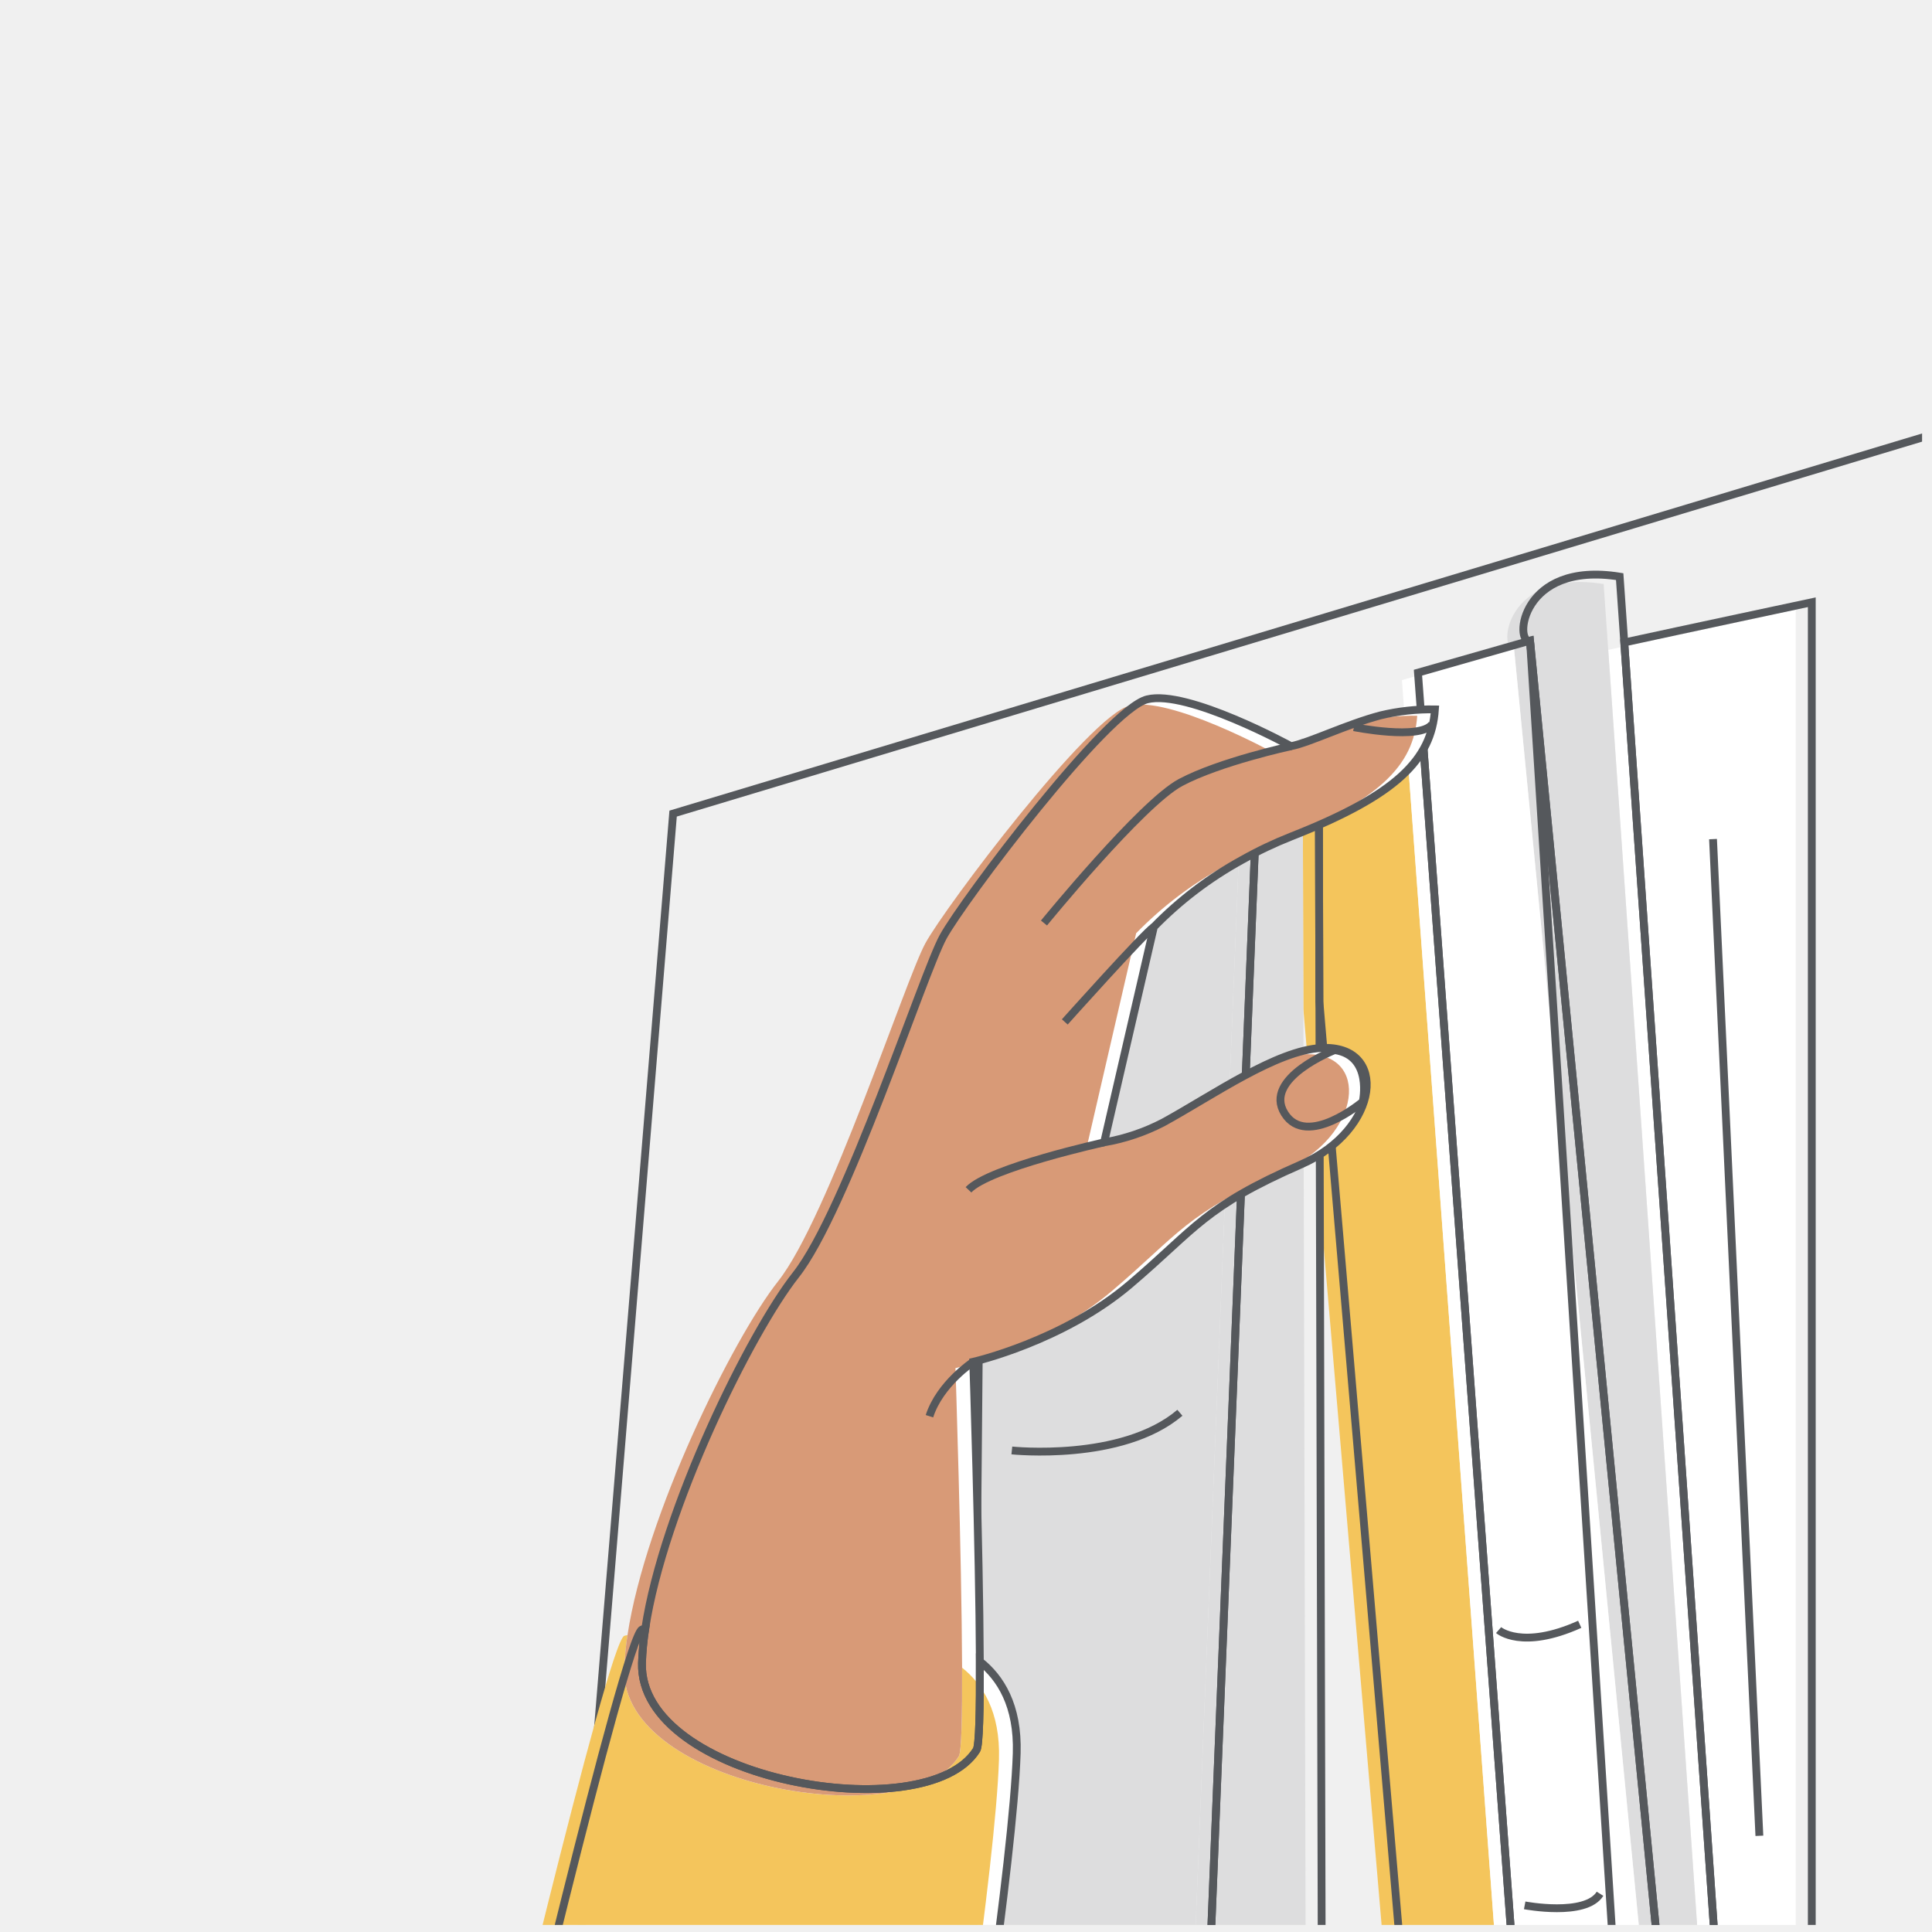
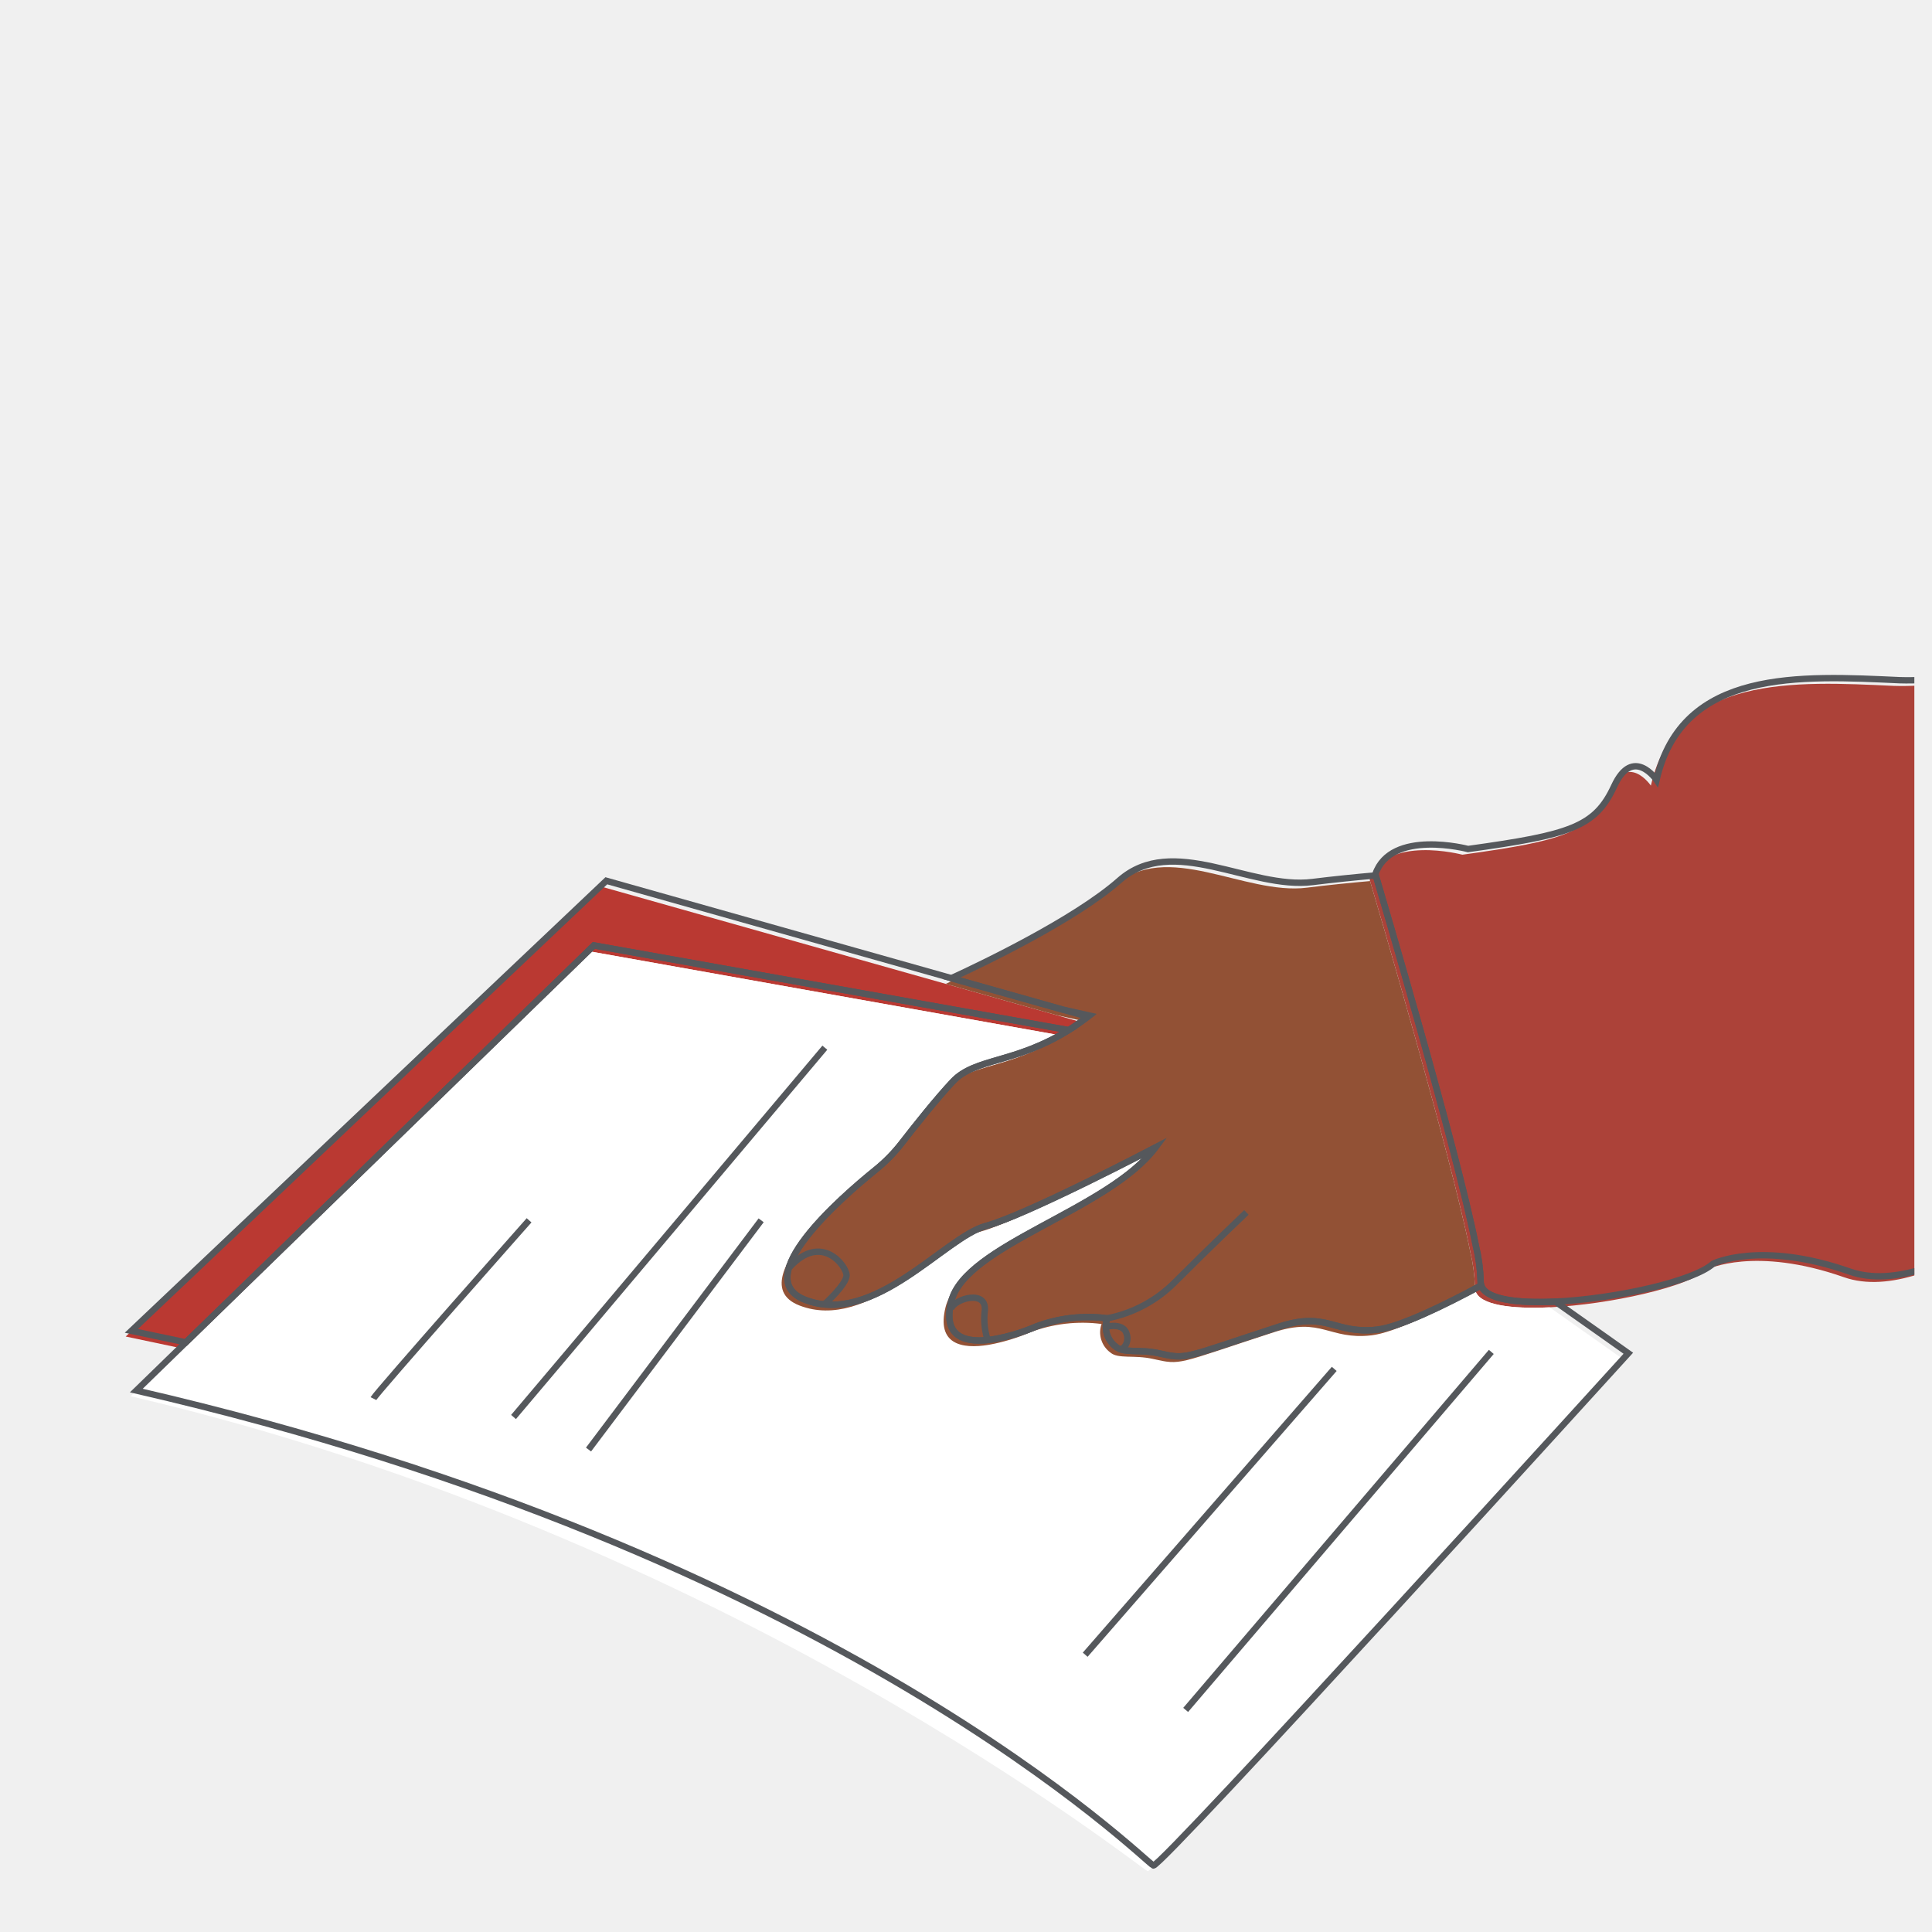
<svg xmlns="http://www.w3.org/2000/svg" id="Layer_1" data-name="Layer 1" viewBox="0 0 198.425 198.425">
  <defs>
-     <style>.cls-1,.cls-3,.cls-7{fill:none;}.cls-2{clip-path:url(#clip-path);}.cls-3,.cls-7{stroke:#55585c;stroke-miterlimit:10;stroke-width:0.803px;}.cls-3,.cls-4,.cls-5,.cls-6,.cls-8{fill-rule:evenodd;}.cls-4{fill:#fff;}.cls-5{fill:#ddddde;}.cls-6{fill:#f4c55c;}.cls-8{fill:#d89a77;}</style>
+     <style>.cls-1,.cls-10,.cls-2,.cls-8{fill:none;}.cls-10,.cls-2,.cls-8{stroke:#55585c;stroke-miterlimit:10;}.cls-2{stroke-width:1.044px;}.cls-3{clip-path:url(#clip-path);}.cls-4{fill:#ac4239;}.cls-5{fill:#ba3932;}.cls-6{fill:#fff;}.cls-7{fill:#925135;}.cls-8{stroke-width:0.655px;}.cls-9{clip-path:url(#clip-path-2);}.cls-10{stroke-width:0.803px;fill-rule:evenodd;}</style>
    <clipPath id="clip-path">
-       <rect class="cls-1" x="11.639" y="33.398" width="185.767" height="164.301" />
+       <rect class="cls-1" x="1.617" y="42.076" width="194.995" height="152.045" />
+     </clipPath>
+     <clipPath id="clip-path-2">
+       <rect class="cls-1" x="-206.786" y="33.398" width="185.767" height="164.301" />
    </clipPath>
  </defs>
-   <g class="cls-2">
-     <polyline class="cls-3" points="59.225 204.092 69.132 83.56 222.686 37.328" />
-     <path class="cls-4" d="M165.173,66.746,175.224,210.921a12.785,12.785,0,0,0,4.657,1.583c3.391.206,4.551-.596,4.551-.596V62.614S170.624,65.557,165.173,66.746Z" />
-     <path class="cls-5" d="M165.173,66.746l-.472-6.763C154.507,58.339,153.849,66.889,155.494,66.56l14.14,144.69c-.774.532,5.59-.329,5.59-.329Z" />
-     <path class="cls-6" d="M133.799,79.397l.059,24.21,9.063,106.085a.855.855,0,0,0,.973.773l10.373-1.482L144.562,77.674Z" />
-     <path class="cls-4" d="M155.494,66.56l-11.509,3.288.578,7.826,9.704,131.308.168,2.277a1.311,1.311,0,0,0,1.05,1.191c2.135.428,7.337,1.26,11.287.165a8.1,8.1,0,0,0,2.861-1.365Z" />
-     <path class="cls-5" d="M99.262,97.471,98.275,206.318c9.422,7.599,21.365,1.436,24.16.458l5.107-126.405C118.006,77.412,99.262,97.471,99.262,97.471Z" />
-     <path class="cls-5" d="M133.858,103.606l-.059-24.21-.009-3.629-6.248,4.604-5.107,126.405-.075,1.845a1.844,1.844,0,0,0,1.893,1.917l7.438-.207a2.491,2.491,0,0,0,2.422-2.496Z" />
-     <path class="cls-3" d="M166.82,65.985l10.051,144.175a12.785,12.785,0,0,0,4.657,1.583c3.391.206,4.551-.596,4.551-.596V61.853S172.272,64.795,166.82,65.985Z" />
-     <path class="cls-3" d="M166.82,65.985l-.472-6.763c-10.194-1.644-10.852,6.906-9.208,6.577l14.14,144.69c-.774.532,5.59-.329,5.59-.329Z" />
-     <path class="cls-3" d="M135.446,78.636l.059,24.21,9.063,106.085a.855.855,0,0,0,.973.773l10.373-1.482L146.21,76.913Z" />
-     <path class="cls-3" d="M157.141,65.799l-11.509,3.288.578,7.826,9.704,131.308.168,2.277a1.311,1.311,0,0,0,1.05,1.191c2.135.428,7.337,1.26,11.287.165a8.1,8.1,0,0,0,2.861-1.365Z" />
-     <path class="cls-3" d="M100.909,96.71l-.987,108.847c9.422,7.599,21.365,1.436,24.16.458l5.107-126.405C119.653,76.651,100.909,96.71,100.909,96.71Z" />
-     <path class="cls-3" d="M135.506,102.845l-.059-24.21-.251-1.067-6.006,2.042-5.107,126.405-.075,1.845a1.844,1.844,0,0,0,1.893,1.917l7.438-.207a2.491,2.491,0,0,0,2.422-2.496Z" />
-     <path class="cls-3" d="M153.914,167.418s2.381,2.083,8.332-.595" />
-     <path class="cls-3" d="M156.592,195.688s6.249,1.19,7.737-1.19" />
-     <line class="cls-7" x1="166.412" y1="211.757" x2="157.141" y2="65.799" />
-     <line class="cls-7" x1="175.935" y1="86.18" x2="180.696" y2="188.546" />
-     <path class="cls-3" d="M103.921,148.968s11.308,1.19,17.259-3.869" />
-     <path class="cls-4" d="M100.148,179.885c-5.154,8.247-34.706,3.093-34.363-8.934a29.365,29.365,0,0,1,.333-3.505,1.662,1.662,0,0,0-.333.069c-1.718.687-14.432,54.636-14.432,54.636H99.117s4.811-30.926,5.154-41.922c.154-4.934-1.699-7.788-3.787-9.44C100.505,175.757,100.424,179.444,100.148,179.885Z" />
-     <path class="cls-4" d="M118.36,95.353a38.518,38.518,0,0,1,9.082-6.894,40.723,40.723,0,0,1,5.007-2.384c10.847-4.266,14.432-7.903,14.776-13.058a22.246,22.246,0,0,0-5.595.615c-3.526.935-7.228,2.774-9.181,3.165,0,0-10.652-5.842-14.776-4.811-4.124,1.031-18.899,20.618-20.961,24.397s-9.965,28.177-15.119,34.706c-4.684,5.933-13.624,24.069-15.474,36.355a29.365,29.365,0,0,0-.333,3.505c-.344,12.027,29.208,17.181,34.363,8.934.275-.441.357-4.128.336-9.097-.05-11.78-.68-30.764-.68-30.764s9.211-2.101,16.083-7.942,7.546-7.934,17.592-12.332c8.15-3.568,8.983-12.304,2.11-11.96-4.638.232-11.15,4.844-16.26,7.646a20.87,20.87,0,0,1-6.082,2.051l2.701-11.696Z" />
-     <path class="cls-6" d="M98.476,180.379c-5.154,8.247-34.706,3.093-34.363-8.934A29.363,29.363,0,0,1,64.446,167.939a1.661,1.661,0,0,0-.333.069c-1.718.687-14.432,54.636-14.432,54.636H97.445s4.811-30.926,5.154-41.922c.154-4.934-1.699-7.788-3.787-9.44C98.833,176.25,98.751,179.938,98.476,180.379Z" />
-     <path class="cls-8" d="M116.688,95.847a38.518,38.518,0,0,1,9.082-6.894,40.722,40.722,0,0,1,5.007-2.384c10.847-4.266,14.432-7.903,14.776-13.058a22.247,22.247,0,0,0-5.595.615c-3.526.935-7.228,2.774-9.181,3.165,0,0-10.652-5.842-14.776-4.811C111.877,73.511,97.101,93.098,95.039,96.878s-9.965,28.177-15.119,34.706C75.235,137.517,66.296,155.653,64.446,167.939a29.363,29.363,0,0,0-.333,3.505c-.344,12.027,29.208,17.181,34.363,8.934.275-.441.357-4.128.336-9.097-.05-11.78-.68-30.764-.68-30.764s9.211-2.101,16.083-7.942,7.546-7.934,17.592-12.332c8.15-3.568,8.983-12.304,2.11-11.96-4.638.232-11.15,4.844-16.26,7.646a20.87,20.87,0,0,1-6.082,2.051l2.701-11.696Z" />
-     <path class="cls-3" d="M100.298,179.726c-5.154,8.247-34.706,3.093-34.363-8.934a29.363,29.363,0,0,1,.333-3.505,1.661,1.661,0,0,0-.333.069c-1.718.687-14.432,54.636-14.432,54.636H99.267s4.811-30.926,5.154-41.922c.154-4.934-1.699-7.788-3.787-9.44C100.655,175.598,100.573,179.285,100.298,179.726Z" />
-     <path class="cls-3" d="M118.51,95.194a38.518,38.518,0,0,1,9.082-6.894,40.721,40.721,0,0,1,5.007-2.384c10.847-4.266,14.432-7.903,14.776-13.058a22.246,22.246,0,0,0-5.595.615c-3.526.935-7.228,2.774-9.181,3.165,0,0-10.652-5.842-14.776-4.811C113.699,72.858,98.923,92.445,96.861,96.225c-2.062,3.78-9.965,28.177-15.119,34.706-4.684,5.933-13.624,24.069-15.474,36.355a29.363,29.363,0,0,0-.333,3.505c-.344,12.027,29.208,17.181,34.363,8.934.275-.441.357-4.128.336-9.097-.05-11.78-.68-30.764-.68-30.764s9.211-2.101,16.083-7.942c6.873-5.842,7.546-7.934,17.592-12.332,8.15-3.568,8.983-12.304,2.11-11.96-4.638.232-11.15,4.844-16.26,7.646a20.869,20.869,0,0,1-6.082,2.051l2.701-11.696Z" />
-     <path class="cls-3" d="M137.085,107.847s-7.42,2.877-5.148,6.511,8.025-1.211,8.025-1.211S141.022,108.452,137.085,107.847Z" />
-     <path class="cls-3" d="M139.054,74.685s6.814,1.363,8.025-.303" />
-     <path class="cls-3" d="M99.954,139.865s-3.425,2.247-4.495,5.588" />
-     <path class="cls-3" d="M132.598,76.638s-7.335,1.588-11.344,3.726-14.033,14.434-14.033,14.434" />
-     <path class="cls-3" d="M109.359,104.956s8.144-9.1,9.151-9.763" />
-     <path class="cls-3" d="M113.397,117.328s-11.79,2.597-13.929,4.87" />
+   <line class="cls-2" x1="33.993" y1="139.428" x2="50.125" y2="122.425" />
+   <g class="cls-3">
+     <path class="cls-1" d="M108.459,104.244l2.689.759c.056-.043.109-.078.165-.121Z" />
+     <path class="cls-4" d="M212.118,65.185a29.261,29.261,0,0,1-17.588,5.258c-10.144-.461-22.349-1.225-24.979,10.241,0,0-2.42-3.549-4.356.645-1.936,4.194-4.517,5.001-15.003,6.453,0,0-7.905-2.097-9.518,2.581l.038.127c.59,1.99,8.284,27.99,10.294,38.086a17.4,17.4,0,0,1,.477,3.57,1.194,1.194,0,0,0,.06.457c.454,1.426,3.663,1.852,7.614,1.665,6.201-.294,14.21-2.094,16.201-3.896,0,0,4.84-2.42,14.035.807,9.195,3.226,23.876-10.647,25.005-10.809C215.527,120.208,212.118,65.185,212.118,65.185Z" />
+     <path class="cls-5" d="M108.459,104.244l-11.327-3.197L61.689,91.041l-48.78,46.226,5.597,1.181L60.412,97.682l48.755,8.699c.641-.401,1.301-.855,1.981-1.377Z" />
+     <path class="cls-6" d="M159.157,134.267c-3.951.188-7.16-.238-7.614-1.665-3.771,2.034-8.374,4.285-10.708,4.544-4.356.484-5.082-1.922-10.002-.323-10.121,3.291-9.434,3.406-12.422,2.742-1.948-.433-3.555.026-4.356-.645a2.575,2.575,0,0,1-.92-2.943,15.168,15.168,0,0,0-7.307.846,19.627,19.627,0,0,1-4.263,1.291c-2.834.473-5.397-.079-4.449-3.872,1.452-5.808,16.132-9.357,20.972-15.81,0,0-13.228,6.937-17.423,8.066s-11.454,10.325-18.552,7.582c-7.098-2.743,8.711-14.519,8.711-14.519s3.872-5.162,6.453-7.905c2.293-2.436,6.371-1.828,11.889-5.277l-48.755-8.699L18.507,138.448,13.42,143.397c61.294,14.302,103.689,48.525,104.455,48.78.766.255,48.78-52.611,48.78-52.611S163.442,137.28,159.157,134.267Z" />
+     <path class="cls-7" d="M151.482,132.145a17.4,17.4,0,0,0-.477-3.57c-2.01-10.096-9.704-36.096-10.294-38.086-2.112.189-4.386.417-6.49.68-6.453.807-14.358-5.001-19.843-.161-4.567,4.03-14.16,8.615-17.246,10.039l11.327,3.197,2.854.638c-.056.044-.109.079-.165.121-.68.522-1.34.976-1.981,1.377-5.518,3.449-9.596,2.841-11.889,5.277-2.581,2.742-6.453,7.905-6.453,7.905s-15.81,11.777-8.711,14.519c7.098,2.742,14.358-6.453,18.552-7.582s17.423-8.066,17.423-8.066c-4.84,6.453-19.52,10.002-20.972,15.81-.948,3.793,1.614,4.345,4.449,3.872a19.627,19.627,0,0,0,4.263-1.291,15.168,15.168,0,0,1,7.307-.846,2.575,2.575,0,0,0,.92,2.943c.801.672,2.408.213,4.356.645,2.988.664,2.301.548,12.422-2.742,4.92-1.6,5.646.807,10.002.323,2.334-.259,6.937-2.51,10.708-4.544A1.194,1.194,0,0,1,151.482,132.145Z" />
+     <path class="cls-1" d="M109.042,103.662l2.689.759c.056-.043.109-.078.165-.121Z" />
+     <path class="cls-8" d="M212.701,64.602a29.261,29.261,0,0,1-17.588,5.258c-10.144-.461-22.349-1.225-24.979,10.241,0,0-2.42-3.549-4.356.645-1.936,4.194-4.517,5.001-15.003,6.453,0,0-7.905-2.097-9.518,2.581l.038.127c.59,1.99,8.284,27.99,10.294,38.086a17.401,17.401,0,0,1,.477,3.57,1.193,1.193,0,0,0,.06.457c.454,1.426,3.663,1.852,7.614,1.665,6.201-.294,14.21-2.094,16.201-3.896,0,0,4.84-2.42,14.035.807,9.195,3.226,23.876-10.647,25.005-10.809C216.11,119.625,212.701,64.602,212.701,64.602Z" />
+     <path class="cls-8" d="M109.042,103.662l-11.327-3.198L62.272,90.459l-48.78,46.226,5.597,1.181L60.995,97.099l48.755,8.699c.641-.401,1.301-.855,1.981-1.377Z" />
+     <path class="cls-8" d="M159.74,133.684c-3.951.188-7.16-.238-7.614-1.665-3.771,2.034-8.374,4.285-10.708,4.544-4.356.484-5.082-1.922-10.002-.323-10.121,3.291-9.434,3.406-12.422,2.742-1.948-.433-3.555.026-4.356-.645a2.575,2.575,0,0,1-.92-2.943,15.168,15.168,0,0,0-7.307.846,19.627,19.627,0,0,1-4.263,1.291c-2.834.473-5.397-.079-4.449-3.872,1.452-5.808,16.132-9.357,20.972-15.81,0,0-13.228,6.937-17.423,8.066S89.795,136.241,82.697,133.499c-5.742-2.218,3.506-10.348,7.25-13.374a16.39,16.39,0,0,0,2.663-2.716c1.351-1.745,3.574-4.55,5.252-6.333,2.293-2.436,6.371-1.828,11.889-5.277L60.995,97.099l-41.906,40.767-5.087,4.948c72.309,16.67,103.689,48.525,104.455,48.78.766.255,48.78-52.611,48.78-52.611S164.025,136.697,159.74,133.684Z" />
+     <path class="cls-8" d="M152.065,131.563a17.401,17.401,0,0,0-.477-3.57c-2.01-10.096-9.704-36.096-10.294-38.086-2.112.189-4.386.417-6.49.68-6.453.807-14.358-5.001-19.843-.161-4.567,4.03-14.16,8.615-17.246,10.039l11.327,3.198,2.854.638c-.056.044-.109.079-.165.121-.68.522-1.34.976-1.981,1.377-5.518,3.449-9.596,2.841-11.889,5.277-1.678,1.783-3.901,4.588-5.252,6.333a16.39,16.39,0,0,1-2.663,2.716c-3.744,3.026-12.992,11.156-7.25,13.374,7.098,2.742,14.358-6.453,18.552-7.582s17.423-8.066,17.423-8.066c-4.84,6.453-19.52,10.002-20.972,15.81-.948,3.793,1.614,4.345,4.449,3.872a19.627,19.627,0,0,0,4.263-1.291,15.168,15.168,0,0,1,7.307-.846,2.575,2.575,0,0,0,.92,2.943c.801.672,2.408.213,4.356.645,2.988.664,2.301.548,12.422-2.742,4.92-1.6,5.646.807,10.002.323,2.334-.259,6.937-2.51,10.708-4.544A1.193,1.193,0,0,1,152.065,131.563Z" />
+     <path class="cls-8" d="M113.718,135.395a13.367,13.367,0,0,0,6.96-3.721c3.896-3.896,7.334-7.155,7.334-7.155" />
+     <path class="cls-8" d="M113.326,136.322s1.943-.589,2.355.589a1.372,1.372,0,0,1-.53,1.707" />
+     <path class="cls-8" d="M97.668,134.439c.339-1.083,3.842-2.087,3.455.326a7.119,7.119,0,0,0,.371,3.03" />
+     <path class="cls-8" d="M84.668,133.965s2.276-2.045,2.276-2.987-2.56-4.409-5.832-.853" />
+     <path class="cls-8" d="M38.353,143.643c.291-.581,15.986-18.312,15.986-18.312" />
+     <path class="cls-8" d="M52.741,145.532c1.017-1.163,31.973-37.931,31.973-37.931" />
+     <line class="cls-8" x1="60.443" y1="148.875" x2="78.174" y2="125.331" />
+     <line class="cls-8" x1="111.454" y1="169.947" x2="137.032" y2="140.591" />
+     <line class="cls-8" x1="121.773" y1="175.615" x2="153.164" y2="138.847" />
+   </g>
+   <g class="cls-9">
+     <polyline class="cls-10" points="-159.2 204.092 -149.294 83.56 4.261 37.328" />
  </g>
</svg>
